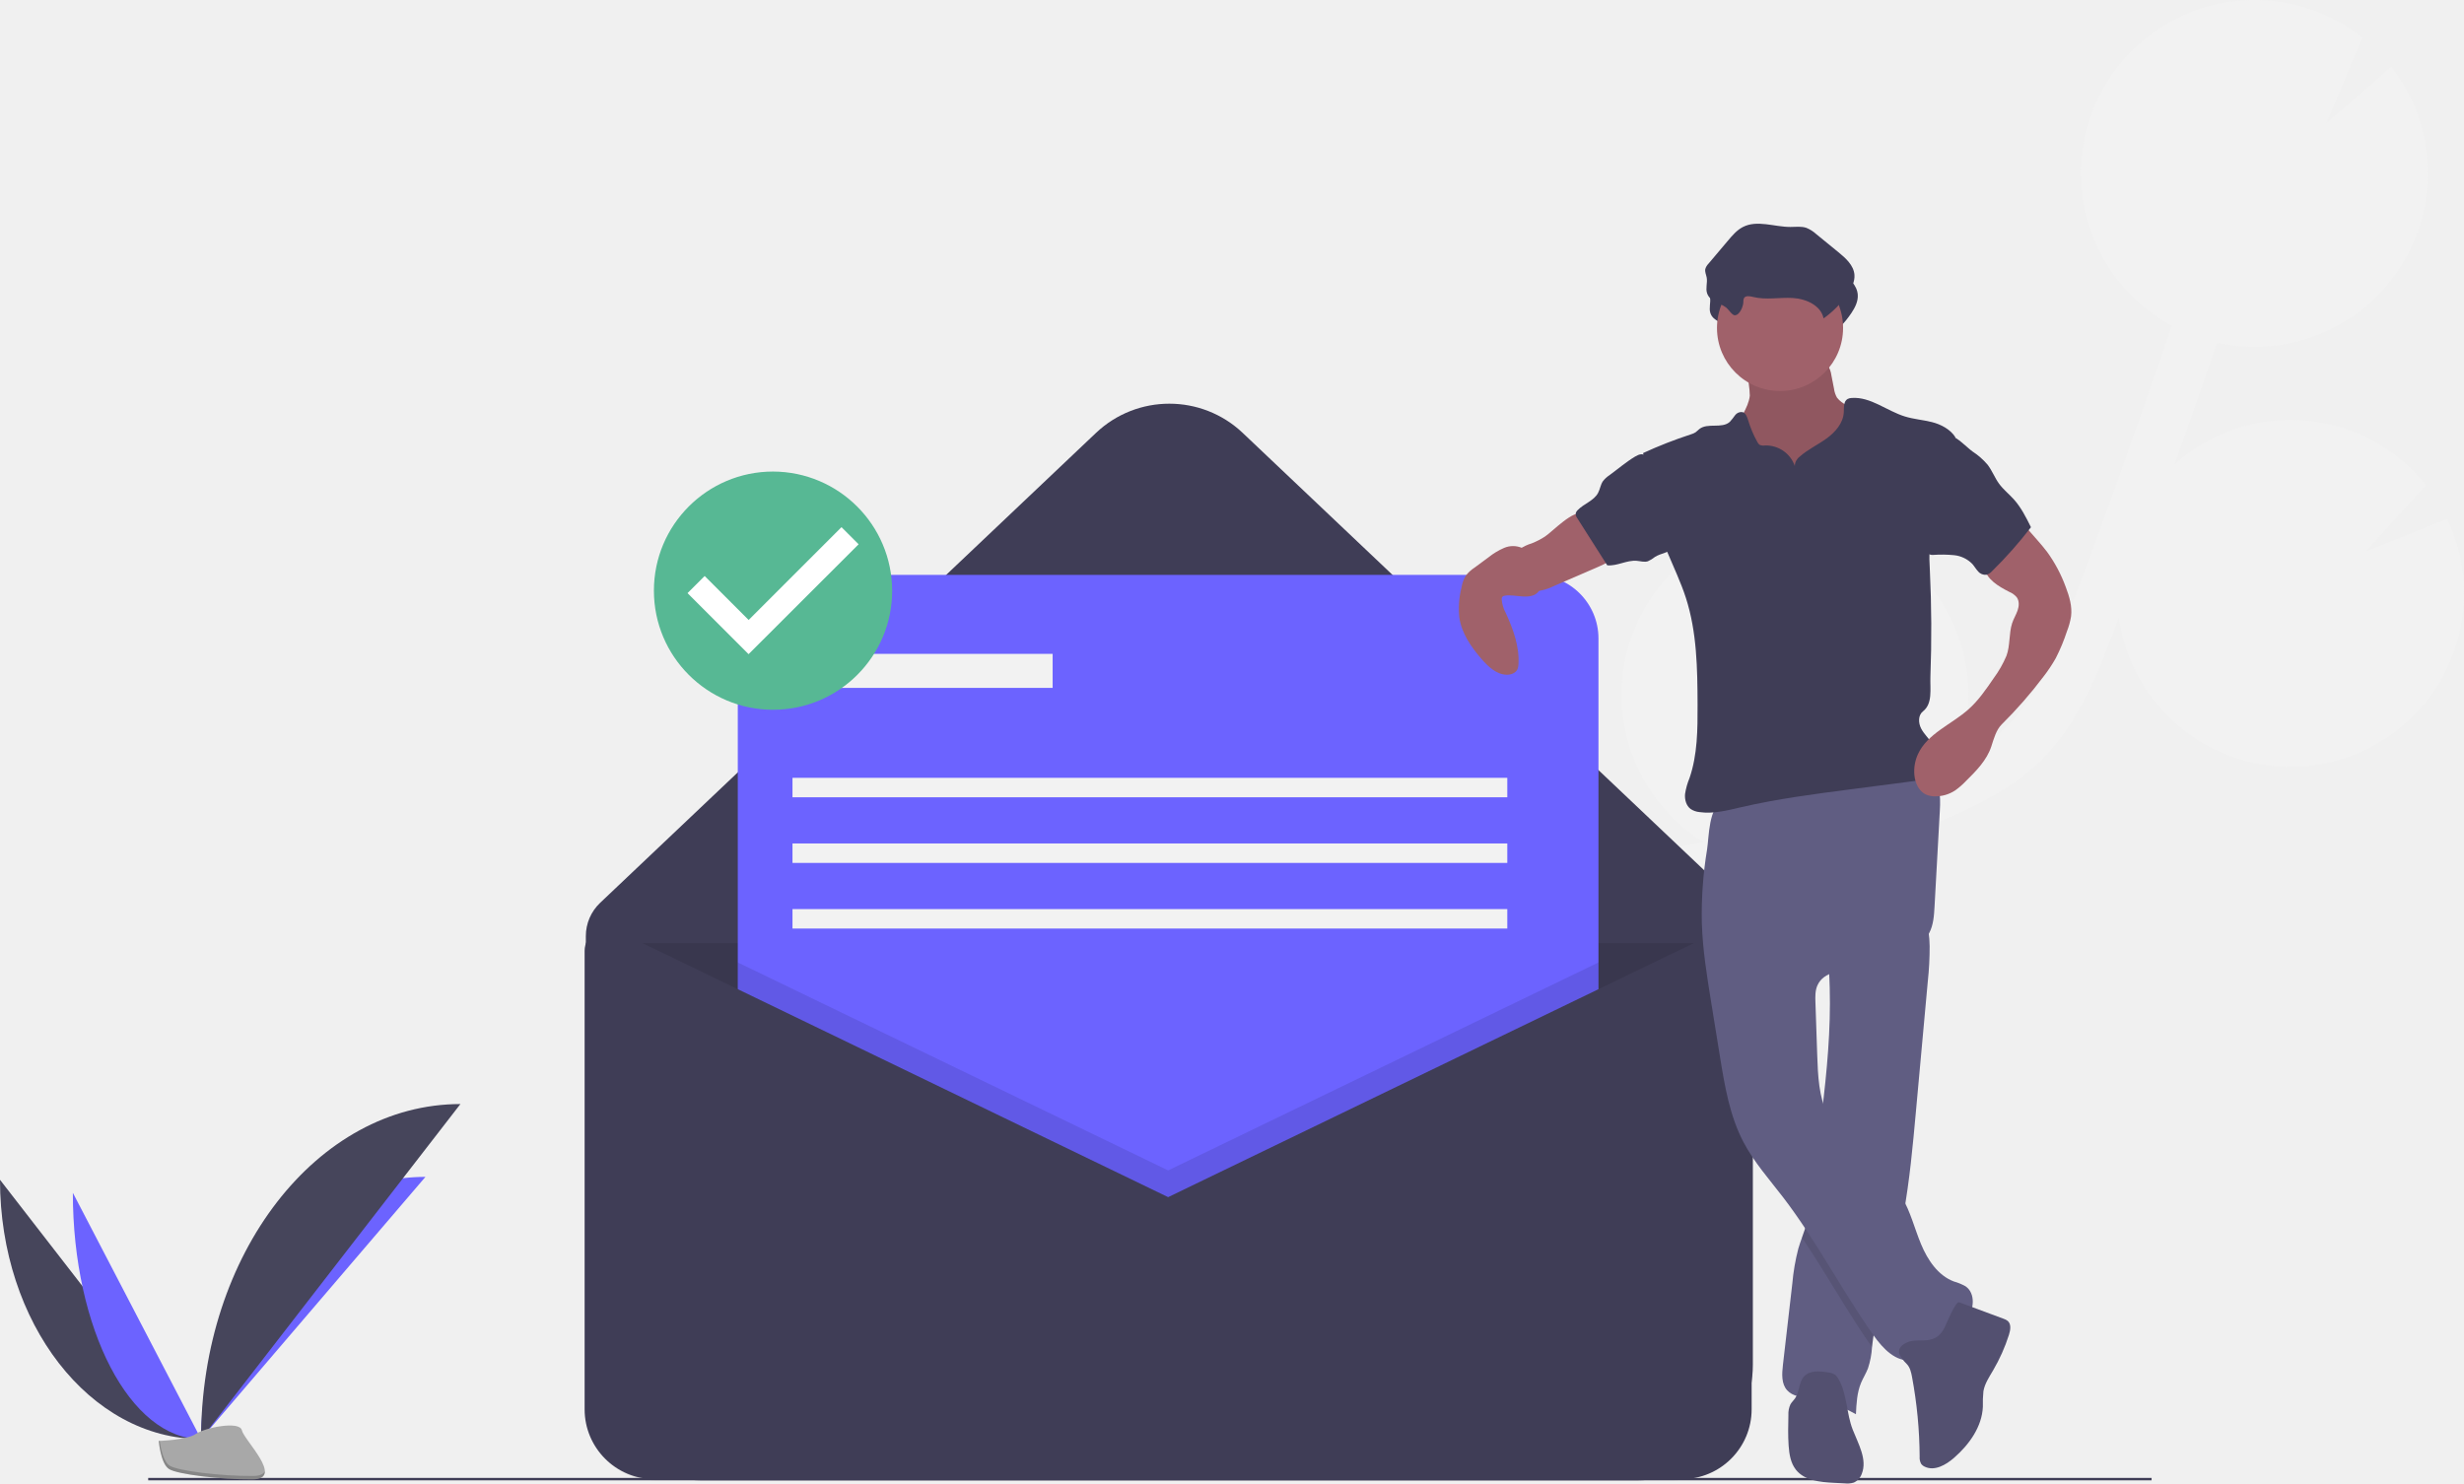
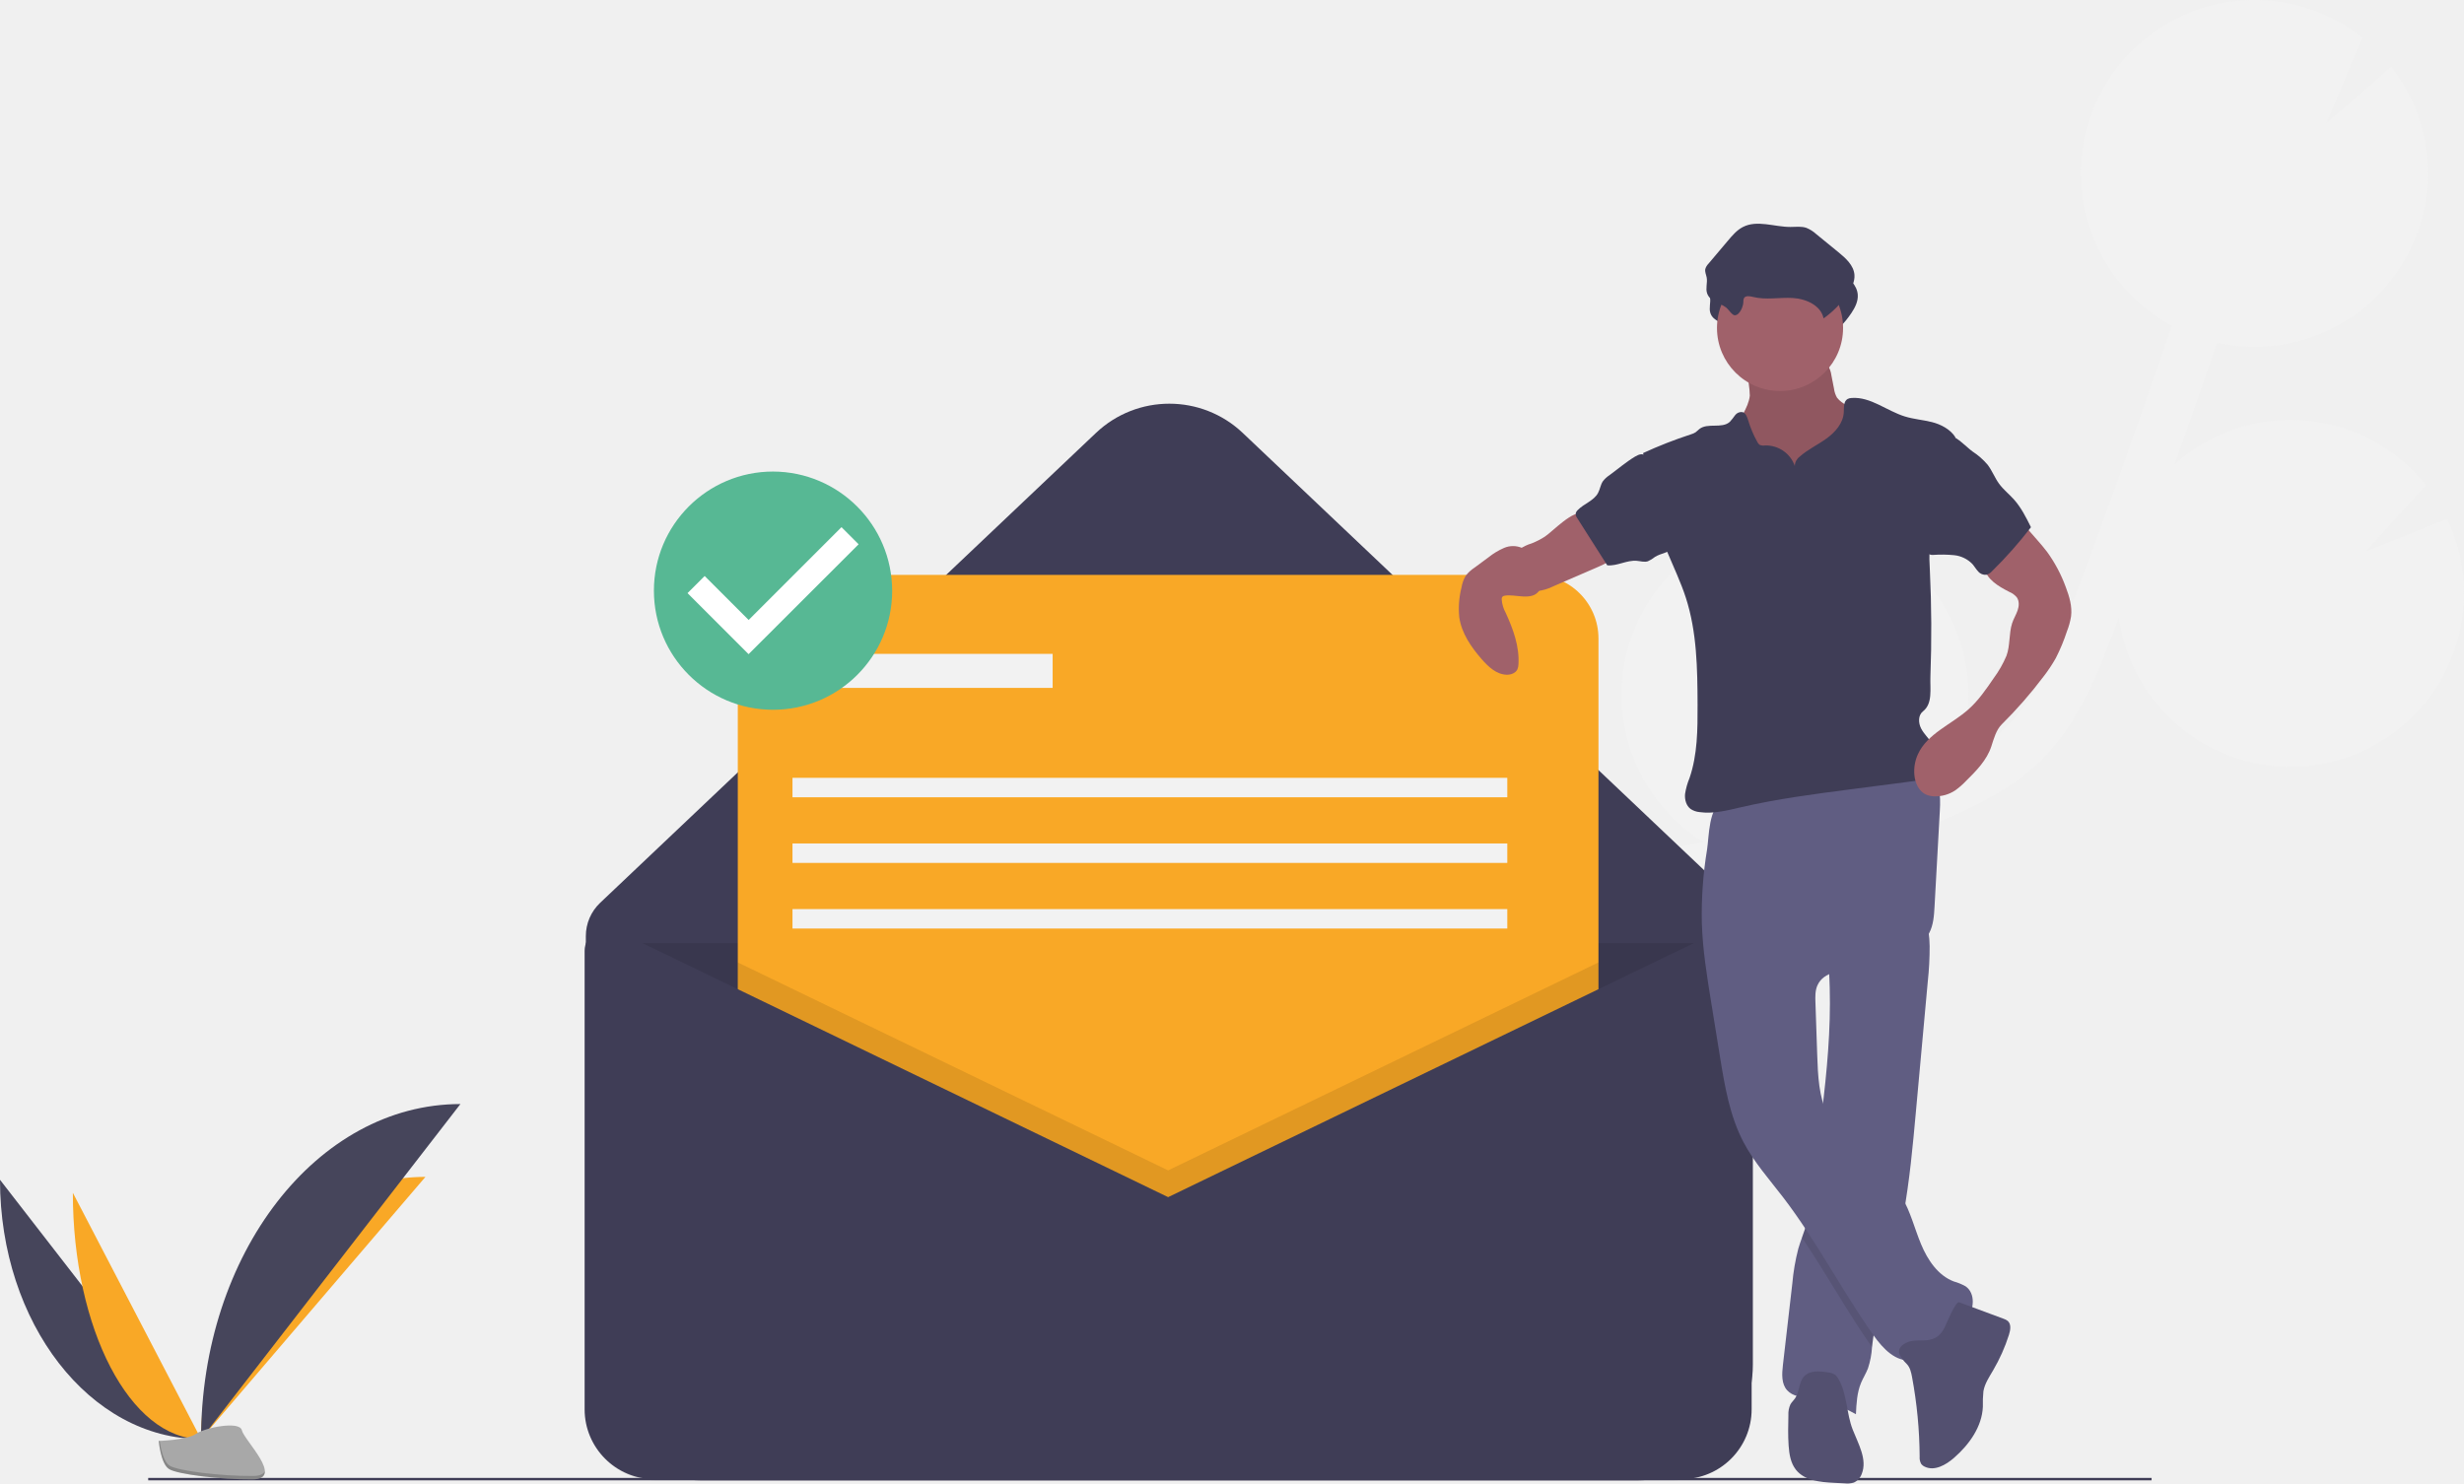
<svg xmlns="http://www.w3.org/2000/svg" id="aaafdec0-95c8-49a3-a8f8-64216c6da511" data-name="Layer 1" width="1013.449" height="610.281" viewBox="0 0 1013.449 610.281">
  <path d="M782.744,493.253l8.69-1.502c.834-.146,1.661-.324,2.494-.475A71.336,71.336,0,0,1,839.477,359.773l-11.39,27.103,26.986-23.563a1.218,1.218,0,0,1,.184.062,71.34,71.34,0,0,1,43.588,90.991c-.451,1.285-.989,2.512-1.505,3.754,7.618-3.828,14.926-8.284,20.886-13.989,12.066-11.562,18.676-27.517,26.064-47.173,14.636-38.953,28.727-78.469,42.256-118.071a71.308,71.308,0,0,1-33.338-86.355c.725-2.059,1.565-4.042,2.455-5.99.222-.487.447-.972.679-1.452.905-1.867,1.86-3.697,2.908-5.452.171-.288.363-.557.538-.842q1.368-2.221,2.886-4.31c.377-.523.752-1.044,1.142-1.555,1.147-1.5,2.334-2.959,3.587-4.352.418-.466.862-.902,1.292-1.356q1.443-1.523,2.966-2.954c.535-.502,1.064-1.008,1.614-1.492.141-.124.272-.26.414-.383.007.009.013.019.019.028a71.29,71.29,0,0,1,91.213-2.049L1050.1,195.641l26.679-23.283a70.944,70.944,0,0,1,2.637,84.02c.025.009.05.015.075.024-.291.428-.622.82-.922,1.24q-.844,1.184-1.728,2.325c-.758.976-1.545,1.919-2.349,2.85-.607.702-1.205,1.41-1.836,2.086-.924.988-1.892,1.924-2.866,2.854-.569.543-1.113,1.113-1.698,1.636q-2.3,2.055-4.76,3.899c-.575.431-1.182.811-1.769,1.223-1.151.81-2.308,1.608-3.503,2.347-.742.458-1.503.877-2.26,1.308-1.096.624-2.2,1.229-3.326,1.794-.799.4-1.603.781-2.417,1.151-1.157.527-2.328,1.016-3.512,1.482-.794.312-1.585.628-2.39.912-1.329.468-2.677.875-4.033,1.264-.685.197-1.358.422-2.049.598-2.034.519-4.092.961-6.173,1.299-.391.064-.79.088-1.183.145-1.725.251-3.459.454-5.207.577-.751.053-1.507.061-2.262.09-1.413.055-2.827.083-4.249.053-.829-.018-1.658-.06-2.49-.107q-2.077-.118-4.158-.362c-.82-.095-1.638-.189-2.459-.314-1.486-.226-2.971-.52-4.455-.843-.097-.021-.195-.034-.293-.056q-8.565,25.061-17.448,50.016a71.291,71.291,0,0,1,103.374,8.521l-24.664,27.276,33.394-13.331a71.095,71.095,0,0,1,2.854,54.309,69.978,69.978,0,0,1-9.062,17.532,71.312,71.312,0,0,1-128.853-31.287c-.627,1.676-1.234,3.373-1.863,5.048-6.519,17.341-14.63,38.922-30.918,54.525-11.041,10.576-24.625,17.285-37.657,22.958q-12.73,5.54-25.799,10.244a71.497,71.497,0,0,1-31.926,10.175c-13.747,3.819-27.668,7.007-41.718,9.468l-8.761,1.51c-7.874,1.349-15.947,2.737-23.96,4.337,1.154.342,2.309.669,3.457,1.073a71.363,71.363,0,0,1,47.639,69.428l-54.925,16.859,49.701,7.893a71.373,71.373,0,0,1-118.926,21.106q.757,2.535,1.52,5.063c1.009,3.349,2.01,6.678,2.971,9.976,13.078,44.938,7.45,80.288-15.851,99.532l-12.644-15.305c22.678-18.734,15.642-57.336,9.434-78.682-.944-3.238-1.929-6.509-2.92-9.798-8.518-28.298-18.174-60.373-5.668-89.848C684.773,510.029,739.096,500.727,782.744,493.253Z" transform="translate(-93.27537 -144.8593)" fill="#f2f2f2" />
  <path d="M766.646,753.851H381.813a47.583,47.583,0,0,1-47.583-47.583V529.956a18.851,18.851,0,0,1,5.882-13.681L544.036,322.972a43.889,43.889,0,0,1,60.388,0L798.854,507.276a49.274,49.274,0,0,1,15.376,35.76V706.268A47.583,47.583,0,0,1,766.646,753.851Z" transform="translate(-93.27537 -144.8593)" fill="#3f3d56" />
  <path d="M240.954,387.992h476a0,0,0,0,1,0,0V580.259a28.732,28.732,0,0,1-28.732,28.732H269.686a28.732,28.732,0,0,1-28.732-28.732V387.992a0,0,0,0,1,0,0Z" opacity="0.1" />
  <path d="M333.73,521.351" transform="translate(-93.27537 -144.8593)" fill="none" stroke="#3f3d56" stroke-miterlimit="10" />
-   <rect x="303.454" y="236.492" width="354" height="354" rx="26.181" fill="#6c63ff" />
+   <rect x="303.454" y="236.492" width="354" height="354" rx="26.181" fill="#f9a826" />
  <polygon points="657.454 395.942 657.454 590.492 303.454 590.492 303.454 395.942 480.454 481.492 657.454 395.942" opacity="0.1" />
  <path d="M573.73,637.351l-226.794-109.617a9.202,9.202,0,0,0-13.206,8.285V724.619a28.732,28.732,0,0,0,28.732,28.732H784.997a28.732,28.732,0,0,0,28.732-28.732v-185.369a11.229,11.229,0,0,0-16.115-10.11Z" transform="translate(-93.27537 -144.8593)" fill="#3f3d56" />
  <rect x="333.954" y="268.992" width="99" height="14" fill="#f2f2f2" />
  <rect x="325.954" y="319.992" width="294" height="8" fill="#f2f2f2" />
  <rect x="325.954" y="346.992" width="294" height="8" fill="#f2f2f2" />
  <rect x="325.954" y="373.992" width="294" height="8" fill="#f2f2f2" />
  <line x1="60.954" y1="608.492" x2="884.954" y2="608.492" fill="none" stroke="#3f3d56" stroke-miterlimit="10" />
  <path d="M93.275,630.212c0,58.96,36.989,106.67,82.699,106.67" transform="translate(-93.27537 -144.8593)" fill="#46455b" />
-   <path d="M175.975,736.883c0-59.623,41.277-107.869,92.288-107.869" transform="translate(-93.27537 -144.8593)" fill="#6c63ff" />
-   <path d="M123.239,635.557c0,56.006,23.587,101.325,52.736,101.325" transform="translate(-93.27537 -144.8593)" fill="#6c63ff" />
+   <path d="M175.975,736.883c0-59.623,41.277-107.869,92.288-107.869" transform="translate(-93.27537 -144.8593)" fill="#f9a826" />
+   <path d="M123.239,635.557c0,56.006,23.587,101.325,52.736,101.325" transform="translate(-93.27537 -144.8593)" fill="#f9a826" />
  <path d="M175.975,736.883c0-76.185,47.71-137.832,106.67-137.832" transform="translate(-93.27537 -144.8593)" fill="#46455b" />
  <path d="M158.577,737.635s11.728-.361,15.263-2.878,18.041-5.522,18.918-1.486,17.625,20.076,4.384,20.183-30.766-2.062-34.294-4.211S158.577,737.635,158.577,737.635Z" transform="translate(-93.27537 -144.8593)" fill="#a8a8a8" />
  <path d="M197.378,752.049c-13.241.107-30.766-2.062-34.294-4.211-2.687-1.637-3.757-7.509-4.115-10.218-.248.011-.392.015-.392.015s.743,9.459,4.271,11.608,21.053,4.318,34.294,4.211c3.822-.031,5.142-1.391,5.07-3.405C201.68,751.266,200.223,752.026,197.378,752.049Z" transform="translate(-93.27537 -144.8593)" opacity="0.2" />
  <path d="M812.988,307.63c-.601,5.355-4.685,9.668-6.198,14.839-2.278,7.784,1.661,16.136,7.048,22.198a49.159,49.159,0,0,0,34.234,16.255,14.6,14.6,0,0,0,5.66-.617,12.116,12.116,0,0,0,4.306-2.943c4.057-4.074,6.235-9.719,7.103-15.402s.531-11.474.191-17.214a9.721,9.721,0,0,0-.636-3.472,8.896,8.896,0,0,0-2.235-2.747,52.07,52.07,0,0,0-9.59-6.966,11.009,11.009,0,0,1-4.018-3.075,9.937,9.937,0,0,1-1.242-3.681l-1.059-5.399a10.609,10.609,0,0,0-1.556-4.376c-1.872-2.525-5.452-2.868-8.592-2.992L824.899,291.586c-3.579-.14-8.294-1.167-11.788-.464-3.262.656-2.179,3.663-1.586,6.4A46.267,46.267,0,0,1,812.988,307.63Z" transform="translate(-93.27537 -144.8593)" fill="#a0616a" />
  <path d="M812.988,307.63c-.601,5.355-4.685,9.668-6.198,14.839-2.278,7.784,1.661,16.136,7.048,22.198a49.159,49.159,0,0,0,34.234,16.255,14.6,14.6,0,0,0,5.66-.617,12.116,12.116,0,0,0,4.306-2.943c4.057-4.074,6.235-9.719,7.103-15.402s.531-11.474.191-17.214a9.721,9.721,0,0,0-.636-3.472,8.896,8.896,0,0,0-2.235-2.747,52.07,52.07,0,0,0-9.59-6.966,11.009,11.009,0,0,1-4.018-3.075,9.937,9.937,0,0,1-1.242-3.681l-1.059-5.399a10.609,10.609,0,0,0-1.556-4.376c-1.872-2.525-5.452-2.868-8.592-2.992L824.899,291.586c-3.579-.14-8.294-1.167-11.788-.464-3.262.656-2.179,3.663-1.586,6.4A46.267,46.267,0,0,1,812.988,307.63Z" transform="translate(-93.27537 -144.8593)" opacity="0.1" />
  <path d="M886.177,548.641q-2.445,26.808-4.89,53.608c-1.276,14.061-2.577,28.179-5.079,42.059-.864,4.783-1.877,9.541-3.079,14.258-3.342,13.097-8.191,25.899-9.755,39.325-.049.387-.091.782-.132,1.177a34.189,34.189,0,0,1-1.671,8.726c-.782,2.05-1.984,3.919-2.832,5.944-1.688,4.05-1.91,8.529-2.116,12.916a55.682,55.682,0,0,0-19.173-6.553c-3.252-.486-6.874-.831-9.088-3.26-2.453-2.684-2.182-6.792-1.77-10.397q1.939-16.794,3.869-33.571a87.495,87.495,0,0,1,2.445-14.258c.445-1.556.98-3.087,1.523-4.618.749-2.107,1.506-4.215,2.074-6.38a76.832,76.832,0,0,0,1.712-10.628c1.325-11.262,2.922-22.499,4.322-33.752l.074-.593c2.099-17.057,3.696-34.197,3.235-51.377-.066-2.544-.173-5.088-.338-7.639-.23-3.696-.568-5.656,2.494-7.969,3.383-2.552,7.837-4.338,11.706-6.01,2.083-.906,25.018-9.047,25.553-7.261a44.688,44.688,0,0,1,1.679,11.706A130.253,130.253,0,0,1,886.177,548.641Z" transform="translate(-93.27537 -144.8593)" fill="#605d82" />
  <path d="M876.207,644.308c-.864,4.783-1.877,9.541-3.079,14.258-3.342,13.097-8.191,25.899-9.755,39.325-.049.387-.091.782-.132,1.177-10.224-14.604-18.835-30.311-28.813-45.072.749-2.107,1.506-4.215,2.074-6.38a76.832,76.832,0,0,0,1.712-10.628c1.325-11.262,2.922-22.499,4.322-33.752l.074-.593a34.964,34.964,0,0,0,2.494,6.923c6.701,13.616,22.622,20.498,30.41,33.53Q875.874,643.703,876.207,644.308Z" transform="translate(-93.27537 -144.8593)" opacity="0.1" />
  <path d="M793.242,524.578c.338,10.921,2.086,21.743,3.83,32.529l3.599,22.254c1.97,12.18,4.021,24.607,9.785,35.516,4.312,8.16,10.524,15.124,16.143,22.445,13.815,17.998,24.194,38.387,37.294,56.913,3.808,5.385,9.25,11.208,15.749,10.084,4.265-.738,7.363-4.289,10.715-7.027,3.953-3.228,8.716-5.59,11.826-9.636s3.719-10.771-.494-13.65a22.228,22.228,0,0,0-4.822-1.973c-6.532-2.484-10.759-8.862-13.449-15.312s-4.32-13.384-7.904-19.383c-7.787-13.032-23.71-19.913-30.413-33.534-3.754-7.629-4.112-16.422-4.399-24.92l-.732-21.662c-.08-2.369-.143-4.833.82-6.998,2.564-5.766,10.305-6.303,16.573-7.034a56.692,56.692,0,0,0,20.31-6.408c3.61-1.95,7.137-4.435,9.069-8.055,1.762-3.303,2.005-7.176,2.212-10.914l2.17-39.258c.187-3.378.357-6.87-.833-10.036-2.989-7.95-13.029-10.548-21.514-10.169-15.79.706-30.367,7.498-45.255,12.085a115.055,115.055,0,0,1-11.217,2.926c-3.341.671-7.385.392-10.572,1.467-5.667,1.911-5.523,14.304-6.327,19.445A163.693,163.693,0,0,0,793.242,524.578Z" transform="translate(-93.27537 -144.8593)" fill="#605d82" />
  <path d="M877.499,705.964c1.392,1.404,1.847,3.461,2.21,5.405a184.599,184.599,0,0,1,3.126,32.692,5.338,5.338,0,0,0,.588,2.962,3.721,3.721,0,0,0,1.538,1.236c4.024,1.918,8.695-.755,12.048-3.692,6.216-5.445,11.476-12.754,11.829-21.011a48.779,48.779,0,0,1,.223-6.372c.546-3.108,2.361-5.817,3.96-8.537a72.053,72.053,0,0,0,6.545-14.672c.611-1.923,1.018-4.345-.489-5.687a5.482,5.482,0,0,0-1.792-.931L899.109,680.606c-1.575-.585-5.495,9.484-6.117,10.585-1.522,2.693-3.035,4.221-6.088,4.843-3.117.634-6.827-.276-9.735,1.279C872.249,699.944,874.714,703.155,877.499,705.964Z" transform="translate(-93.27537 -144.8593)" fill="#535070" />
  <path d="M849.449,712.178a5.574,5.574,0,0,0-1.384-1.754,6.259,6.259,0,0,0-2.791-.948c-3.461-.588-7.563-.975-9.951,1.598-2.239,2.412-1.854,6.34-3.727,9.047-.593.857-1.396,1.563-1.91,2.469a9.31,9.31,0,0,0-.838,4.429c-.097,4.195-.193,8.398.097,12.584.243,3.508.834,7.184,3.028,9.932,3.521,4.411,9.872,5.045,15.508,5.332l4.565.232a8.912,8.912,0,0,0,3.741-.343,6.159,6.159,0,0,0,3.227-3.551c2.376-5.906-1.387-12.27-3.705-18.2C852.646,726.189,853.125,718.621,849.449,712.178Z" transform="translate(-93.27537 -144.8593)" fill="#535070" />
  <path d="M811.666,277.459a3.773,3.773,0,0,1,.257-1.76c.669-1.182,2.415-.861,3.732-.528,5.297,1.335,10.878.127,16.331.439s11.597,3.038,12.693,8.39a39.824,39.824,0,0,0,10.069-10.345c1.514-2.265,2.833-4.859,2.627-7.576-.297-3.918-3.584-6.848-6.628-9.333l-9.073-7.407a13.673,13.673,0,0,0-4.062-2.583c-2.095-.716-4.38-.375-6.594-.373-6.605.004-13.647-3.002-19.521.018-2.454,1.261-4.301,3.423-6.081,5.53l-8.098,9.586a5.121,5.121,0,0,0-1.294,2.195c-.23,1.17.37,2.325.58,3.499.383,2.141-.54,4.427.169,6.484,1.177,3.414,5.323,3.897,7.857,5.855.945.729,2.425,3.202,3.55,3.172C810.209,282.665,811.613,279.037,811.666,277.459Z" transform="translate(-93.27537 -144.8593)" fill="#3f3d56" />
  <circle cx="732.131" cy="134.925" r="25.932" fill="#a0616a" />
  <path d="M831.48,336.536a12.562,12.562,0,0,0-12.229-8.416,3.729,3.729,0,0,1-2.256-.285,3.109,3.109,0,0,1-.927-1.159,45.299,45.299,0,0,1-3.781-8.939c-.414-1.373-.979-2.991-2.368-3.348a3.199,3.199,0,0,0-3.018,1.313,26.59,26.59,0,0,1-2.157,2.711c-3.261,2.916-9.043.258-12.504,2.934-.565.437-1.032.997-1.626,1.394a7.594,7.594,0,0,1-1.904.816,182.621,182.621,0,0,0-19.626,7.687c2.303,13.867,4.662,27.975,10.059,40.955,2.568,6.177,5.479,12.226,7.536,18.591,4.557,14.104,4.759,29.194,4.81,44.015.035,10.144-.015,20.505-3.297,30.103a28.412,28.412,0,0,0-1.853,6.613c-.198,2.287.468,4.809,2.321,6.164a7.938,7.938,0,0,0,3.581,1.258c5.687.834,11.42-.679,17.019-1.976,15.008-3.476,30.315-5.465,45.592-7.448l25.6-3.324a14.862,14.862,0,0,0,5.296-1.369c4.684-2.565,5.129-9.611,2.22-14.09-1.395-2.147-3.362-3.909-4.534-6.185s-1.272-5.46.746-7.037c4.103-3.207,2.879-9.158,3.075-14.362q.821-21.829-.222-43.674a86.962,86.962,0,0,1-.145-9.058,80.214,80.214,0,0,1,2.823-15.115l7.779-30.628c-2.032-3.211-5.923-5.248-9.609-6.173s-7.525-1.197-11.154-2.322c-7.436-2.304-14.057-8.152-21.823-7.607a3.962,3.962,0,0,0-1.691.413c-1.752.992-1.474,3.516-1.586,5.526-.248,4.447-3.518,8.163-7.13,10.769s-7.737,4.506-11.054,7.478A4.933,4.933,0,0,0,831.48,336.536Z" transform="translate(-93.27537 -144.8593)" fill="#3f3d56" />
  <path d="M728.73,365.587a30.615,30.615,0,0,1-5.454,2.807,17.93,17.93,0,0,0-5.225,2.536,8.188,8.188,0,0,0-1.817,2.245,9.983,9.983,0,0,0,9.206,14.874,20.039,20.039,0,0,0,6.807-2.03L750.537,378.093c3.096-1.341,6.44-2.914,7.903-5.954a1.383,1.383,0,0,0,.178-.945,1.562,1.562,0,0,0-.751-.79,40.867,40.867,0,0,1-10.65-10.042c-.75-1.019-1.669-3.424-2.729-4.035C740.616,354.098,731.829,363.576,728.73,365.587Z" transform="translate(-93.27537 -144.8593)" fill="#a0616a" />
  <path d="M924.258,359.084l6.743,7.703c1.448,1.654,2.897,3.309,4.216,5.067a59.141,59.141,0,0,1,7.723,14.549c1.466,3.846,2.682,7.943,2.17,12.027a29.422,29.422,0,0,1-1.687,6.117,76.142,76.142,0,0,1-4.582,11.036,62.866,62.866,0,0,1-5.156,7.727,180.44,180.44,0,0,1-17.094,19.552c-2.305,2.282-3.272,5.972-4.276,9.057-1.851,5.69-6.255,10.121-10.514,14.323a29.237,29.237,0,0,1-4.515,3.885,14.705,14.705,0,0,1-8.216,2.34,9.018,9.018,0,0,1-3.701-.766c-2.915-1.384-4.396-4.754-4.7-7.967a16.946,16.946,0,0,1,1.418-8.521c3.869-8.572,13.806-12.286,20.83-18.54,4.119-3.667,7.268-8.274,10.374-12.831a44.348,44.348,0,0,0,5.247-9.197c1.569-4.185.958-9.14,2.328-13.394.579-1.798,1.609-3.422,2.232-5.206s.78-3.901-.31-5.445a7.913,7.913,0,0,0-3.053-2.235c-4.487-2.277-9.512-5.208-10.371-10.166a10.891,10.891,0,0,1,2.009-7.764,32.35,32.35,0,0,1,5.658-5.93C918.995,362.771,922.295,360.819,924.258,359.084Z" transform="translate(-93.27537 -144.8593)" fill="#a0616a" />
  <path d="M724.401,376.34c-1.191-2.405-2.679-4.859-5.082-6.055a9.364,9.364,0,0,0-7.387-.031,27.774,27.774,0,0,0-6.483,3.92l-5.812,4.285a14.307,14.307,0,0,0-3.451,3.185,13.445,13.445,0,0,0-1.797,4.931,35.246,35.246,0,0,0-.914,12.197c.922,6.554,4.874,12.276,9.223,17.266,2.718,3.118,6.073,6.264,10.207,6.397,1.784.057,3.769-.646,4.511-2.27a5.661,5.661,0,0,0,.403-2.022c.447-7.311-2.169-14.452-5.218-21.111a13.536,13.536,0,0,1-1.683-5.673,1.556,1.556,0,0,1,.248-.95,1.605,1.605,0,0,1,.992-.484c4.174-.826,11.364,2.417,14.292-2.218C728.351,384.7,725.75,379.065,724.401,376.34Z" transform="translate(-93.27537 -144.8593)" fill="#a0616a" />
  <path d="M810.306,269.3a3.773,3.773,0,0,1,.257-1.76c.669-1.182,2.415-.861,3.732-.528,5.297,1.335,10.878.127,16.331.439s11.597,3.038,12.693,8.39a39.824,39.824,0,0,0,10.069-10.345c1.514-2.265,2.833-4.859,2.627-7.576-.297-3.918-3.584-6.848-6.628-9.333l-9.073-7.407a13.672,13.672,0,0,0-4.062-2.583c-2.095-.716-4.38-.375-6.594-.373-6.605.004-13.647-3.002-19.521.018-2.454,1.261-4.301,3.423-6.081,5.53l-8.098,9.586a5.121,5.121,0,0,0-1.294,2.195c-.23,1.17.37,2.325.58,3.499.383,2.141-.54,4.427.169,6.484,1.177,3.414,5.323,3.897,7.857,5.855.945.729,2.425,3.202,3.55,3.172C808.849,274.505,810.253,270.877,810.306,269.3Z" transform="translate(-93.27537 -144.8593)" fill="#3f3d56" />
  <path d="M755.229,340.364a10.541,10.541,0,0,0-2.714,2.527c-.951,1.437-1.144,3.252-1.961,4.77-1.748,3.248-5.835,4.403-8.385,7.067a2.64,2.64,0,0,0-.806,1.382,3.08,3.08,0,0,0,.685,1.99l12.297,19.332c4.094.36,8.022-2.205,12.118-1.864,1.529.127,3.094.655,4.561.203a13.079,13.079,0,0,0,2.927-1.79c2.444-1.545,5.698-1.725,7.748-3.764,1.968-1.956,2.219-5.017,2.195-7.792a31.321,31.321,0,0,0-.731-7.168c-1.81-7.42-7.485-13.114-11.043-19.687-1.732-3.2-2.674-5.073-6.34-2.876C762.095,334.903,758.697,337.828,755.229,340.364Z" transform="translate(-93.27537 -144.8593)" fill="#3f3d56" />
  <path d="M904.571,330.588a28.769,28.769,0,0,1,6.186,5.419c1.873,2.415,2.934,5.372,4.734,7.843,1.744,2.395,4.119,4.25,6.097,6.455,3,3.345,5.033,7.425,7.028,11.451a171.065,171.065,0,0,1-15.906,17.977,5.13,5.13,0,0,1-2.415,1.588,3.896,3.896,0,0,1-3.414-1.392c-.886-.929-1.513-2.075-2.36-3.039a12.162,12.162,0,0,0-7.518-3.636,51.632,51.632,0,0,0-8.518-.117,3.367,3.367,0,0,1-1.819-.306,3.056,3.056,0,0,1-.993-1.139c-3.329-5.665-2.258-12.778-1.084-19.243l2.695-14.835a33.297,33.297,0,0,1,2.243-8.245c1.021-2.182,3.304-5.881,6.111-5.228C898.468,324.798,902.19,328.876,904.571,330.588Z" transform="translate(-93.27537 -144.8593)" fill="#3f3d56" />
  <ellipse cx="317.954" cy="242.066" rx="41" ry="41.075" fill="#fff" />
  <path d="M411.23,338.851a49,49,0,1,0,49,49A49.144,49.144,0,0,0,411.23,338.851Zm-10.059,75.125-25.113-25.113,7.044-7.044L401.194,399.912l38.187-38.187,7.044,7.044-45.254,45.207Z" transform="translate(-93.27537 -144.8593)" fill="#57b894" />
</svg>
